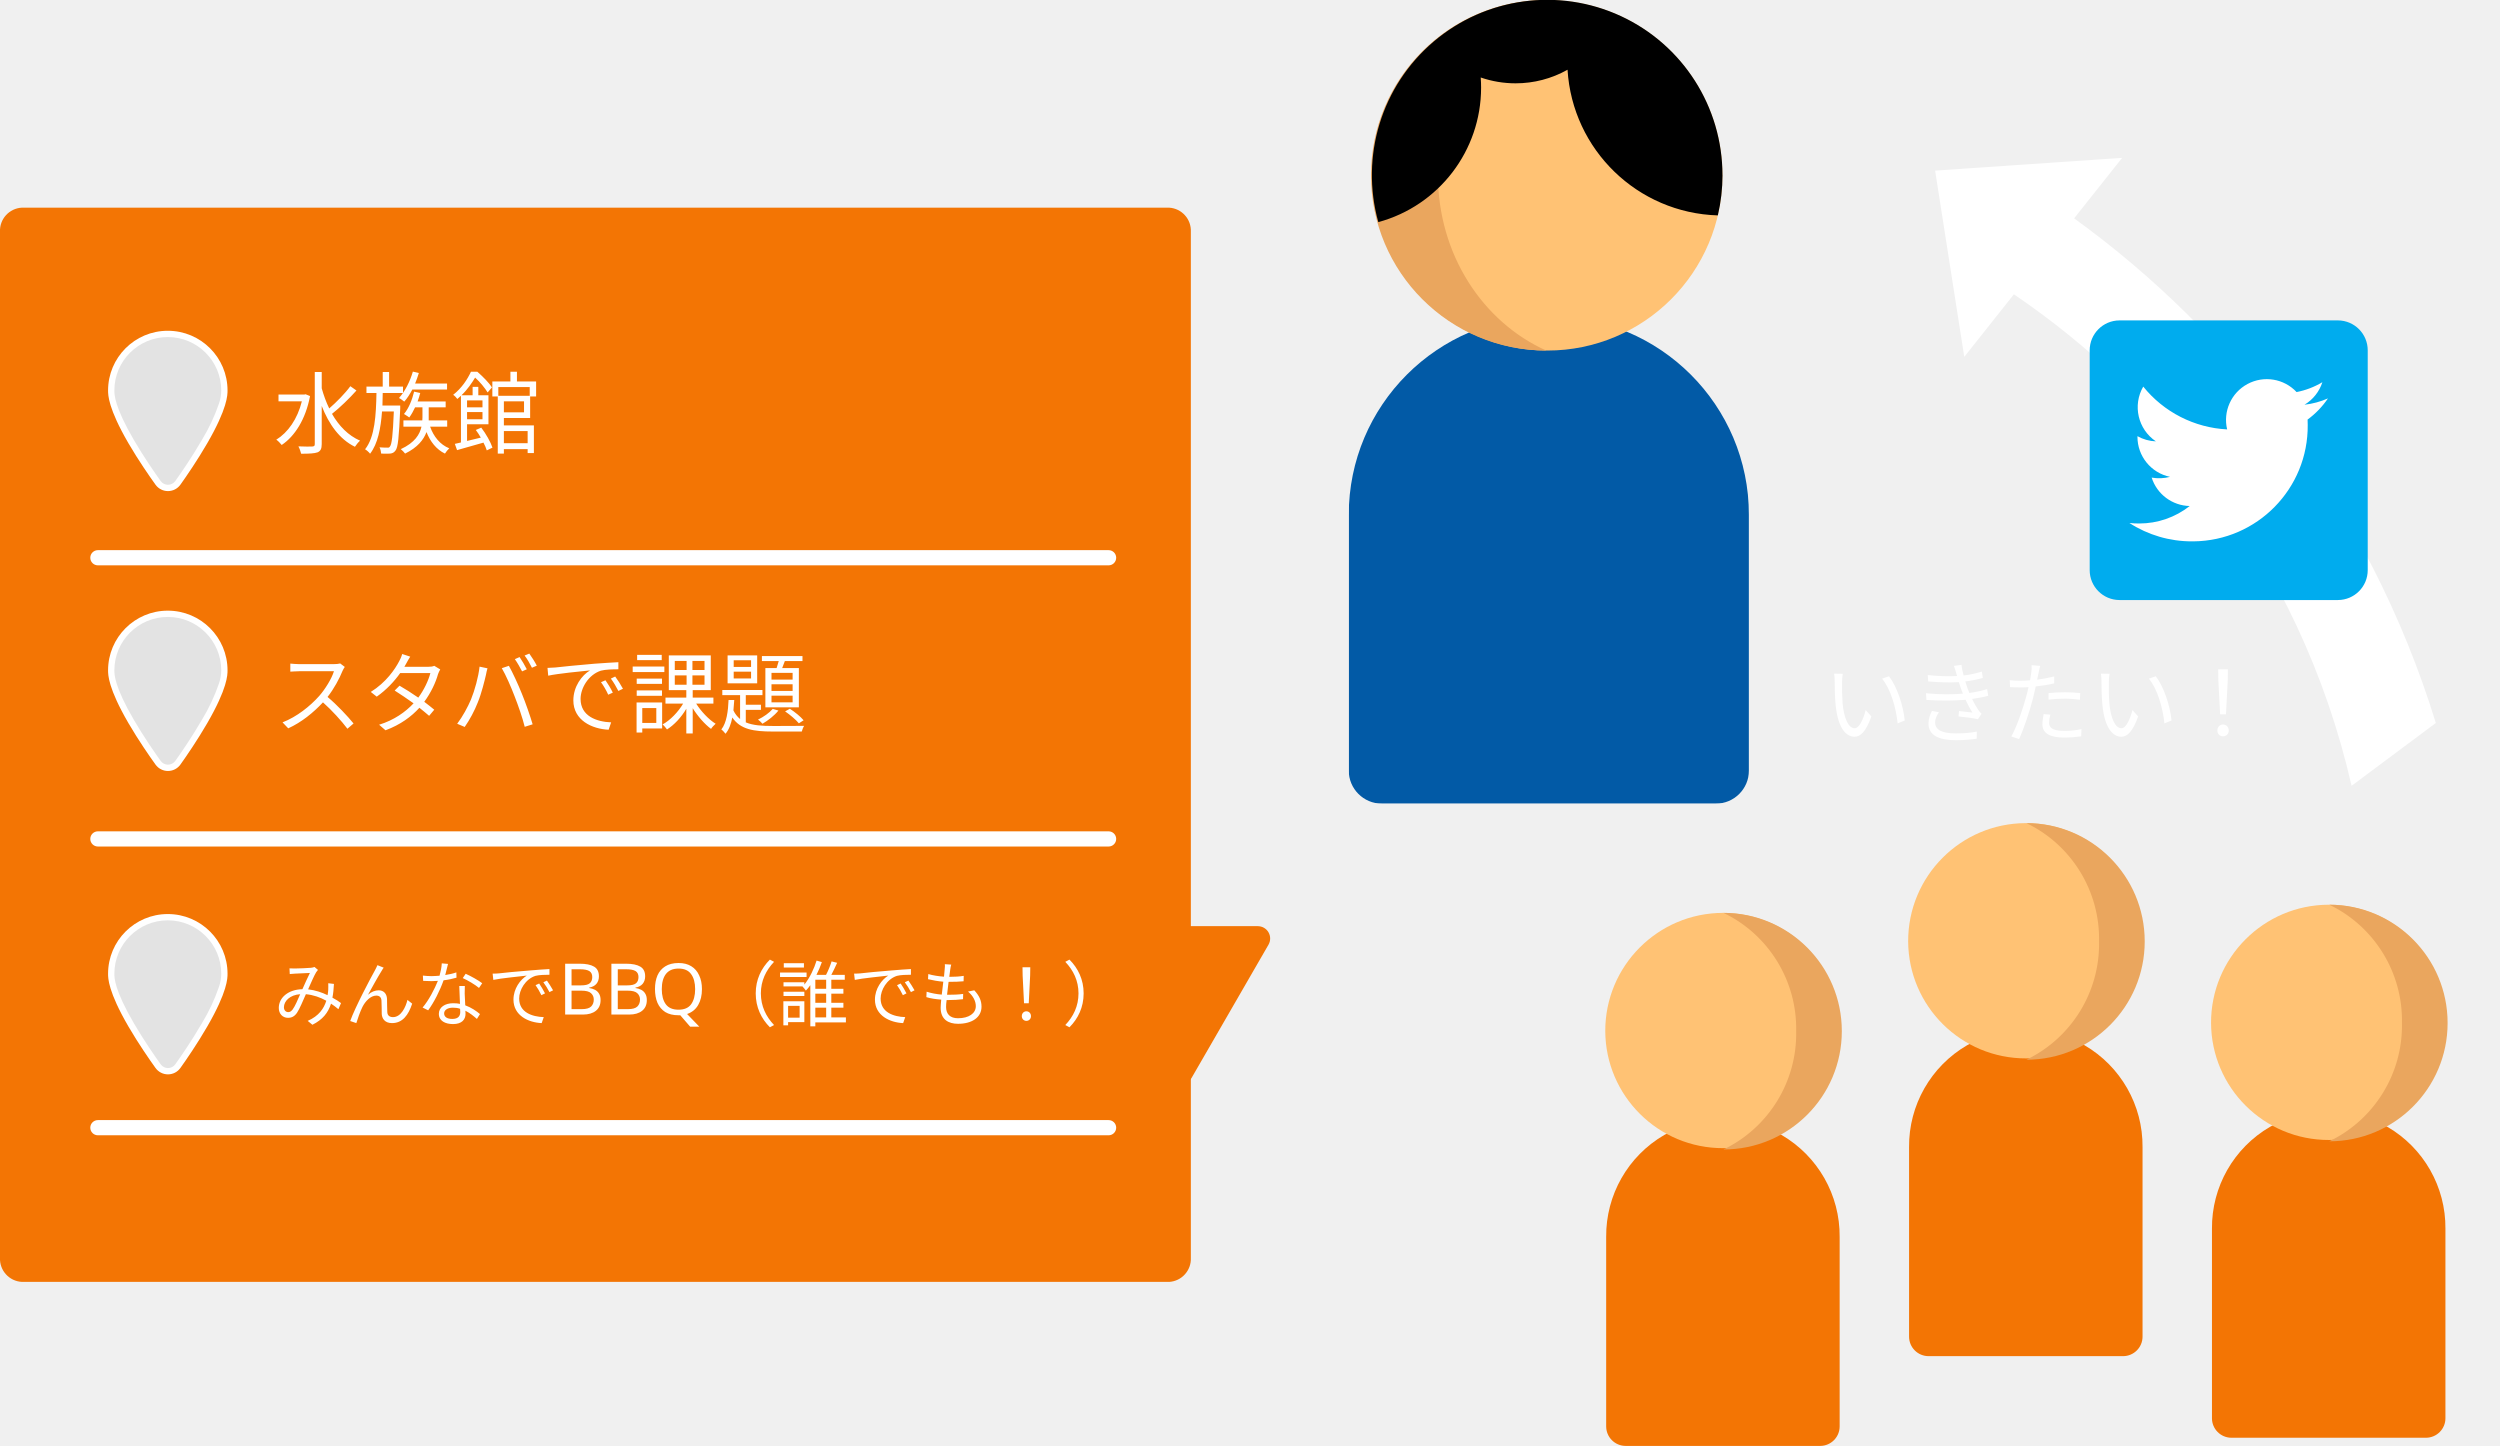
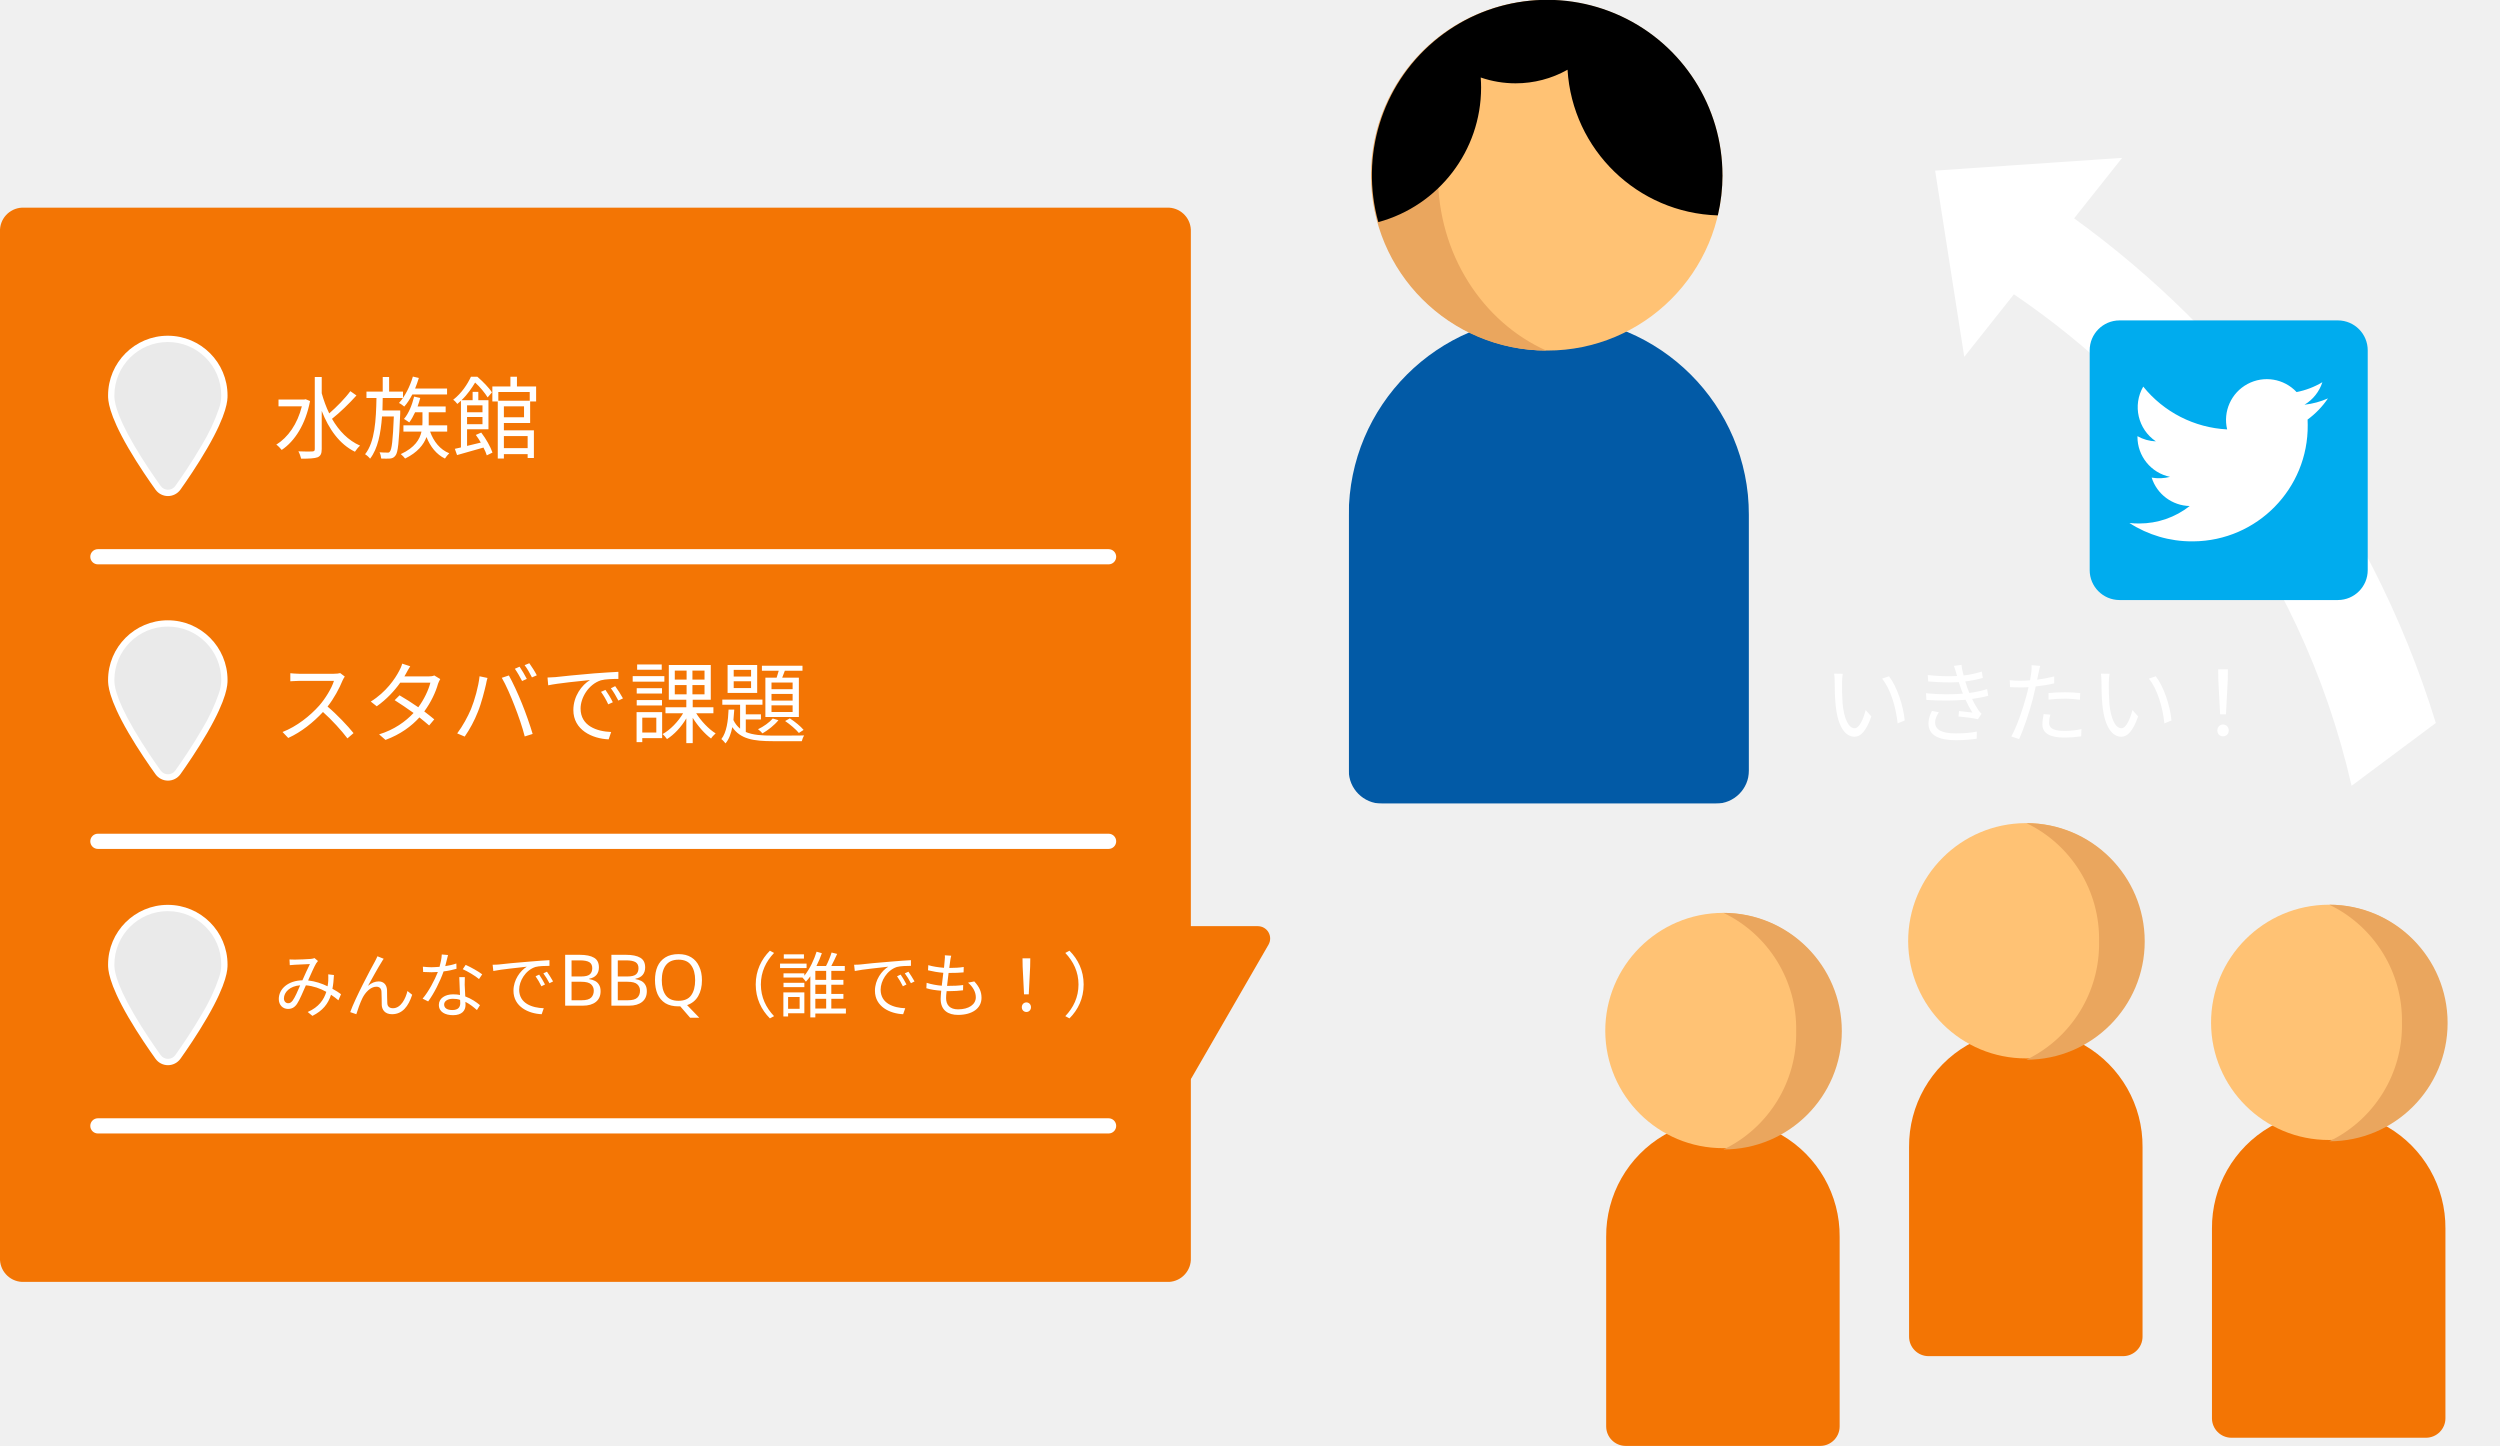
<svg xmlns="http://www.w3.org/2000/svg" width="281.132" height="162.597" viewBox="0 0 281.132 162.597">
  <defs>
    <clipPath id="clip-path">
      <rect id="長方形_146" data-name="長方形 146" width="102.288" height="144.411" fill="none" />
    </clipPath>
    <clipPath id="clip-path-2">
      <rect id="長方形_131" data-name="長方形 131" width="133.917" height="120.804" fill="none" />
    </clipPath>
    <clipPath id="clip-path-3">
      <rect id="長方形_155" data-name="長方形 155" width="45" height="90.372" fill="none" />
    </clipPath>
    <clipPath id="clip-path-4">
      <rect id="長方形_154" data-name="長方形 154" width="45" height="54.782" fill="none" />
    </clipPath>
    <clipPath id="clip-path-5">
      <rect id="長方形_157" data-name="長方形 157" width="94.58" height="144.843" fill="none" />
    </clipPath>
    <clipPath id="clip-path-6">
      <rect id="長方形_158" data-name="長方形 158" width="26.255" height="36.702" fill="none" />
    </clipPath>
    <clipPath id="clip-path-7">
      <rect id="長方形_159" data-name="長方形 159" width="26.254" height="36.702" fill="none" />
    </clipPath>
  </defs>
-   <text id="いきたい_" data-name="いきたい！" transform="translate(204.988 82.754)" fill="#fff" font-size="10" font-family="HiraginoSans-W3, Hiragino Sans">
+   <text id="いきたい_" data-name="いきたい！" transform="translate(204.987 82.754)" fill="#fff" font-size="10" font-family="HiraginoSans-W3, Hiragino Sans">
    <tspan x="0" y="0">いきたい！</tspan>
  </text>
-   <g id="グループ_195" data-name="グループ 195" transform="translate(0 23.352)">
+   <g id="グループ_201" data-name="グループ 201" transform="translate(0 23.352)">
    <g id="グループ_114" data-name="グループ 114" transform="translate(0)" clip-path="url(#clip-path-2)">
      <path id="パス_26" data-name="パス 26" d="M186.149,120.8H57.141a2.6,2.6,0,0,1-2.455-2.72V2.72A2.6,2.6,0,0,1,57.141,0H186.149A2.6,2.6,0,0,1,188.6,2.72V118.083a2.6,2.6,0,0,1-2.455,2.72" transform="translate(-54.686)" fill="#f37504" />
    </g>
  </g>
-   <g id="グループ_196" data-name="グループ 196" transform="translate(-15.483 114.249)" style="isolation: isolate">
+   <g id="グループ_204" data-name="グループ 204" transform="translate(-15.483 114.249)" style="isolation: isolate">
    <g id="グループ_118" data-name="グループ 118" transform="translate(0 0)">
      <g id="グループ_151" data-name="グループ 151">
        <path id="パス_27" data-name="パス 27" d="M15.655,299.24.694,290.6a1.388,1.388,0,0,1,0-2.4l14.961-8.638a1.388,1.388,0,0,1,2.082,1.2v17.276a1.388,1.388,0,0,1-2.082,1.2" transform="translate(283.151 -260.035) rotate(30)" fill="#f37504" />
      </g>
    </g>
  </g>
-   <rect id="長方形_173" data-name="長方形 173" width="115.366" height="1.709" rx="0.855" transform="translate(10.153 61.866)" fill="#fff" />
-   <rect id="長方形_174" data-name="長方形 174" width="115.366" height="1.709" rx="0.855" transform="translate(10.153 93.485)" fill="#fff" />
-   <rect id="長方形_175" data-name="長方形 175" width="115.366" height="1.709" rx="0.855" transform="translate(10.153 125.958)" fill="#fff" />
-   <text id="水族館" transform="translate(30.772 50.211)" fill="#fff" font-size="10" font-family="HiraKakuProN-W3, Hiragino Kaku Gothic ProN">
-     <tspan x="0" y="0">水族館</tspan>
-   </text>
-   <text id="スタバで課題" transform="translate(30.772 81.685)" fill="#fff" font-size="10" font-family="HiraKakuProN-W3, Hiragino Kaku Gothic ProN">
-     <tspan x="0" y="0">スタバで課題</tspan>
-   </text>
-   <text id="みんなでBBQ_誰でも_" data-name="みんなでBBQ（誰でも！）" transform="translate(30.772 114.754)" fill="#fff" font-size="8" font-family="HiraKakuProN-W3, Hiragino Kaku Gothic ProN">
-     <tspan x="0" y="0">みんなでBBQ（誰でも！）</tspan>
-   </text>
-   <g id="グループ_197" data-name="グループ 197" transform="translate(151.671)">
+   <rect id="長方形_176" data-name="長方形 176" width="115.366" height="1.709" rx="0.855" transform="translate(10.153 61.754)" fill="#fff" />
+   <rect id="長方形_177" data-name="長方形 177" width="115.366" height="1.709" rx="0.855" transform="translate(10.153 93.754)" fill="#fff" />
+   <rect id="長方形_178" data-name="長方形 178" width="115.366" height="1.709" rx="0.855" transform="translate(10.153 125.754)" fill="#fff" />
+   <g id="グループ_205" data-name="グループ 205" transform="translate(151.671)">
    <g id="グループ_161" data-name="グループ 161" clip-path="url(#clip-path-3)">
      <g id="グループ_160" data-name="グループ 160" transform="translate(0 35.589)" style="isolation: isolate">
        <g id="グループ_159" data-name="グループ 159">
          <g id="グループ_158" data-name="グループ 158" clip-path="url(#clip-path-4)">
            <path id="パス_54" data-name="パス 54" d="M41.281,150.478H3.719A3.719,3.719,0,0,1,0,146.759V118.01A22.314,22.314,0,0,1,22.314,95.7h.372A22.314,22.314,0,0,1,45,118.01v28.749a3.719,3.719,0,0,1-3.719,3.719" transform="translate(0 -95.696)" fill="#025aa6" />
          </g>
        </g>
      </g>
      <path id="パス_55" data-name="パス 55" d="M46.421,19.711A19.711,19.711,0,1,1,26.711,0,19.711,19.711,0,0,1,46.421,19.711" transform="translate(-4.397)" fill="#ffc274" />
      <path id="パス_56" data-name="パス 56" d="M14.432,19.715c0-8.889,5.028-16.505,12.173-19.708a19.708,19.708,0,0,0,0,39.416C19.46,36.22,14.432,28.6,14.432,19.715" transform="translate(-4.397 -0.004)" fill="#eaa65e" />
      <path id="パス_57" data-name="パス 57" d="M46.421,19.711a19.711,19.711,0,1,0-38.7,5.268A15.673,15.673,0,0,0,19.279,9.855c0-.385-.013-.766-.042-1.141a12.008,12.008,0,0,0,3.92.656A11.889,11.889,0,0,0,29,7.842,17.448,17.448,0,0,0,45.9,24.222a19.751,19.751,0,0,0,.525-4.511" transform="translate(-4.397)" />
    </g>
  </g>
-   <g id="グループ_198" data-name="グループ 198" transform="translate(180.517 17.754)">
+   <g id="グループ_208" data-name="グループ 208" transform="translate(180.517 17.754)">
    <g id="グループ_165" data-name="グループ 165">
      <g id="グループ_164" data-name="グループ 164" clip-path="url(#clip-path-5)">
        <path id="パス_58" data-name="パス 58" d="M178.283,63.541,168.8,70.612a89.116,89.116,0,0,0-16.021-34.243,90.967,90.967,0,0,0-21.951-21.027l-5.581,7.035L121.97,1.434,143,0l-5.4,6.8a108.721,108.721,0,0,1,23.584,23.3,108.364,108.364,0,0,1,17.091,33.445" transform="translate(-84.877)" fill="#fff" />
        <rect id="長方形_156" data-name="長方形 156" width="27.565" height="27.722" transform="translate(56.324 20.139)" fill="#fff" />
        <path id="パス_59" data-name="パス 59" d="M207.037,59.759H182.471a3.361,3.361,0,0,0-3.35,3.369V87.835a3.361,3.361,0,0,0,3.35,3.369h24.566a3.36,3.36,0,0,0,3.35-3.369V63.128a3.36,3.36,0,0,0-3.35-3.369m-3.412,11.147c.014.2.014.4.014.6a12.973,12.973,0,0,1-12.846,13.1h-.177a12.909,12.909,0,0,1-7.028-2.066,9.557,9.557,0,0,0,1.1.056,9.144,9.144,0,0,0,5.681-1.965,4.587,4.587,0,0,1-4.278-3.194,4.9,4.9,0,0,0,2.066-.084,4.6,4.6,0,0,1-3.664-4.52v-.056a4.552,4.552,0,0,0,2.071.584,4.633,4.633,0,0,1-1.421-6.159,12.973,12.973,0,0,0,9.435,4.814,4.587,4.587,0,0,1,7.81-4.2,8.947,8.947,0,0,0,2.9-1.109,4.587,4.587,0,0,1-2.01,2.533,9.059,9.059,0,0,0,2.638-.712,9.66,9.66,0,0,1-2.3,2.387" transform="translate(-124.647 -41.482)" fill="#00acee" />
      </g>
    </g>
    <g id="グループ_176" data-name="グループ 176">
      <g id="グループ_178" data-name="グループ 178">
        <g id="グループ_168" data-name="グループ 168" transform="translate(0.102 108.141)" style="isolation: isolate">
          <g id="グループ_167" data-name="グループ 167">
            <g id="グループ_166" data-name="グループ 166" clip-path="url(#clip-path-6)">
              <path id="パス_62" data-name="パス 62" d="M24.4,390.272H2.522a2.194,2.194,0,0,1-2.188-2.2v-21.3a13.128,13.128,0,1,1,26.255,0v21.3a2.194,2.194,0,0,1-2.188,2.2" transform="translate(-0.334 -353.57)" fill="#f37504" />
            </g>
          </g>
        </g>
        <path id="パス_63" data-name="パス 63" d="M0,290.875a13.229,13.229,0,1,0,13.229-13.3A13.267,13.267,0,0,0,0,290.875" transform="translate(0 -192.674)" fill="#ffc274" />
        <path id="パス_64" data-name="パス 64" d="M51.9,290.879a14.456,14.456,0,0,0-8.17-13.3,13.3,13.3,0,0,1,0,26.606,14.456,14.456,0,0,0,8.17-13.3" transform="translate(-30.432 -192.678)" fill="#eaa65e" />
        <g id="グループ_171" data-name="グループ 171" transform="translate(34.163 98.047)" style="isolation: isolate">
          <g id="グループ_170" data-name="グループ 170">
            <g id="グループ_169" data-name="グループ 169" clip-path="url(#clip-path-7)">
              <path id="パス_65" data-name="パス 65" d="M136.4,357.272H114.522a2.194,2.194,0,0,1-2.188-2.2v-21.3a13.128,13.128,0,1,1,26.255,0v21.3a2.194,2.194,0,0,1-2.188,2.2" transform="translate(-112.334 -320.57)" fill="#f37504" />
            </g>
          </g>
        </g>
        <path id="パス_66" data-name="パス 66" d="M112,257.875a13.229,13.229,0,1,0,13.229-13.3A13.267,13.267,0,0,0,112,257.875" transform="translate(-77.939 -169.767)" fill="#ffc274" />
        <path id="パス_67" data-name="パス 67" d="M163.9,257.879a14.456,14.456,0,0,0-8.17-13.3,13.3,13.3,0,0,1,0,26.606,14.456,14.456,0,0,0,8.17-13.3" transform="translate(-108.371 -169.772)" fill="#eaa65e" />
        <g id="グループ_174" data-name="グループ 174" transform="translate(68.224 107.223)" style="isolation: isolate">
          <g id="グループ_173" data-name="グループ 173">
            <g id="グループ_172" data-name="グループ 172" clip-path="url(#clip-path-7)">
              <path id="パス_68" data-name="パス 68" d="M248.4,387.272H226.522a2.194,2.194,0,0,1-2.188-2.2v-21.3a13.128,13.128,0,1,1,26.255,0v21.3a2.194,2.194,0,0,1-2.188,2.2" transform="translate(-224.334 -350.57)" fill="#f37504" />
            </g>
          </g>
        </g>
        <path id="パス_69" data-name="パス 69" d="M224,287.875a13.229,13.229,0,1,0,13.229-13.3A13.267,13.267,0,0,0,224,287.875" transform="translate(-155.878 -190.592)" fill="#ffc274" />
        <path id="パス_70" data-name="パス 70" d="M275.9,287.879a14.456,14.456,0,0,0-8.17-13.3,13.3,13.3,0,0,1,0,26.606,14.456,14.456,0,0,0,8.17-13.3" transform="translate(-186.31 -190.596)" fill="#eaa65e" />
      </g>
    </g>
  </g>
-   <path id="パス_79" data-name="パス 79" d="M16.736,28.029a1.722,1.722,0,0,1-1.4-.717c-.65-.906-1.91-2.716-3.045-4.663C10,18.71,10,17.21,10,16.717a6.717,6.717,0,1,1,13.434,0c0,.492,0,1.991-2.277,5.927-1.126,1.947-2.376,3.757-3.021,4.663a1.721,1.721,0,0,1-1.4.722" transform="translate(2.153 27.196)" fill="#fff" />
-   <path id="パス_80" data-name="パス 80" d="M31.029,41.614a1.013,1.013,0,0,1-.821-.422c-.643-.9-1.888-2.685-3.008-4.607C25,32.812,25,31.455,25,31.009a6.009,6.009,0,0,1,12.019,0,4.532,4.532,0,0,1-.254,1.465,21.041,21.041,0,0,1-1.928,4.108c-1.111,1.921-2.347,3.711-2.985,4.607a1.012,1.012,0,0,1-.823.424" transform="translate(-12.139 12.903)" fill="#e3e3e3" />
-   <path id="パス_81" data-name="パス 81" d="M10,10H23.434V28.029H10Z" transform="translate(2.153 13.352)" fill="none" />
-   <path id="パス_82" data-name="パス 82" d="M16.736,28.029a1.722,1.722,0,0,1-1.4-.717c-.65-.906-1.91-2.716-3.045-4.663C10,18.71,10,17.21,10,16.717a6.717,6.717,0,1,1,13.434,0c0,.492,0,1.991-2.277,5.927-1.126,1.947-2.376,3.757-3.021,4.663a1.721,1.721,0,0,1-1.4.722" transform="translate(2.153 58.67)" fill="#fff" />
-   <path id="パス_83" data-name="パス 83" d="M31.029,41.614a1.013,1.013,0,0,1-.821-.422c-.643-.9-1.888-2.685-3.008-4.607C25,32.812,25,31.455,25,31.009a6.009,6.009,0,0,1,12.019,0,4.532,4.532,0,0,1-.254,1.465,21.041,21.041,0,0,1-1.928,4.108c-1.111,1.921-2.347,3.711-2.985,4.607a1.012,1.012,0,0,1-.823.424" transform="translate(-12.139 44.377)" fill="#e3e3e3" />
-   <path id="パス_84" data-name="パス 84" d="M10,10H23.434V28.029H10Z" transform="translate(2.153 51.902)" fill="none" />
-   <path id="パス_85" data-name="パス 85" d="M16.736,28.029a1.722,1.722,0,0,1-1.4-.717c-.65-.906-1.91-2.716-3.045-4.663C10,18.71,10,17.21,10,16.717a6.717,6.717,0,1,1,13.434,0c0,.492,0,1.991-2.277,5.927-1.126,1.947-2.376,3.757-3.021,4.663a1.721,1.721,0,0,1-1.4.722" transform="translate(2.153 92.787)" fill="#fff" />
-   <path id="パス_86" data-name="パス 86" d="M31.029,41.614a1.013,1.013,0,0,1-.821-.422c-.643-.9-1.888-2.685-3.008-4.607C25,32.812,25,31.455,25,31.009a6.009,6.009,0,0,1,12.019,0,4.532,4.532,0,0,1-.254,1.465,21.041,21.041,0,0,1-1.928,4.108c-1.111,1.921-2.347,3.711-2.985,4.607a1.012,1.012,0,0,1-.823.424" transform="translate(-12.139 78.494)" fill="#e3e3e3" />
-   <path id="パス_87" data-name="パス 87" d="M10,10H23.434V28.029H10Z" transform="translate(2.153 92.787)" fill="none" />
+   <g id="グループ_215" data-name="グループ 215" transform="translate(-8874.138 -14068.688)">
+     <text id="水族館" transform="translate(8904.91 14119.457)" fill="#fff" font-size="10" font-family="HiraKakuProN-W3, Hiragino Kaku Gothic ProN">
+       <tspan x="0" y="0">水族館</tspan>
+     </text>
+     <g id="グループ_212" data-name="グループ 212" transform="translate(-51.578 278.171)">
+       <path id="パス_123" data-name="パス 123" d="M16.736,28.029a1.722,1.722,0,0,1-1.4-.717c-.65-.906-1.91-2.716-3.045-4.663C10,18.71,10,17.21,10,16.717a6.717,6.717,0,0,1,13.434,0c0,.492,0,1.991-2.277,5.927-1.126,1.947-2.376,3.757-3.021,4.663a1.722,1.722,0,0,1-1.4.722" transform="translate(8927.869 13818.271)" fill="#fff" />
+       <path id="パス_124" data-name="パス 124" d="M31.029,41.614a1.013,1.013,0,0,1-.821-.422c-.643-.9-1.888-2.685-3.008-4.607C25,32.812,25,31.455,25,31.009a6.009,6.009,0,0,1,12.019,0,4.532,4.532,0,0,1-.254,1.465,21.041,21.041,0,0,1-1.928,4.108c-1.111,1.921-2.347,3.711-2.985,4.607a1.012,1.012,0,0,1-.823.424" transform="translate(8913.578 13803.978)" fill="#eaeaea" />
+     </g>
+   </g>
+   <g id="グループ_216" data-name="グループ 216" transform="translate(-8874.138 -14069.409)">
+     <text id="スタバで課題" transform="translate(8904.91 14152.178)" fill="#fff" font-size="10" font-family="HiraKakuProN-W3, Hiragino Kaku Gothic ProN">
+       <tspan x="0" y="0">スタバで課題</tspan>
+     </text>
+     <g id="グループ_213" data-name="グループ 213" transform="translate(-51.578 310.892)">
+       <path id="パス_123-2" data-name="パス 123" d="M16.736,28.029a1.722,1.722,0,0,1-1.4-.717c-.65-.906-1.91-2.716-3.045-4.663C10,18.71,10,17.21,10,16.717a6.717,6.717,0,0,1,13.434,0c0,.492,0,1.991-2.277,5.927-1.126,1.947-2.376,3.757-3.021,4.663a1.722,1.722,0,0,1-1.4.722" transform="translate(8927.869 13818.271)" fill="#fff" />
+       <path id="パス_124-2" data-name="パス 124" d="M31.029,41.614a1.013,1.013,0,0,1-.821-.422c-.643-.9-1.888-2.685-3.008-4.607C25,32.812,25,31.455,25,31.009a6.009,6.009,0,0,1,12.019,0,4.532,4.532,0,0,1-.254,1.465,21.041,21.041,0,0,1-1.928,4.108c-1.111,1.921-2.347,3.711-2.985,4.607a1.012,1.012,0,0,1-.823.424" transform="translate(8913.578 13803.978)" fill="#eaeaea" />
+     </g>
+   </g>
+   <g id="グループ_217" data-name="グループ 217" transform="translate(-8874.138 -14069.279)">
+     <text id="みんなでBBQ_誰でも_" data-name="みんなでBBQ（誰でも！）" transform="translate(8904.91 14183.033)" fill="#fff" font-size="8" font-family="HiraKakuProN-W3, Hiragino Kaku Gothic ProN">
+       <tspan x="0" y="0">みんなでBBQ（誰でも！）</tspan>
+     </text>
+     <g id="グループ_214" data-name="グループ 214" transform="translate(-51.578 342.762)">
+       <path id="パス_123-3" data-name="パス 123" d="M16.736,28.029a1.722,1.722,0,0,1-1.4-.717c-.65-.906-1.91-2.716-3.045-4.663C10,18.71,10,17.21,10,16.717a6.717,6.717,0,0,1,13.434,0c0,.492,0,1.991-2.277,5.927-1.126,1.947-2.376,3.757-3.021,4.663a1.722,1.722,0,0,1-1.4.722" transform="translate(8927.869 13818.271)" fill="#fff" />
+       <path id="パス_124-3" data-name="パス 124" d="M31.029,41.614a1.013,1.013,0,0,1-.821-.422c-.643-.9-1.888-2.685-3.008-4.607C25,32.812,25,31.455,25,31.009a6.009,6.009,0,0,1,12.019,0,4.532,4.532,0,0,1-.254,1.465,21.041,21.041,0,0,1-1.928,4.108c-1.111,1.921-2.347,3.711-2.985,4.607a1.012,1.012,0,0,1-.823.424" transform="translate(8913.578 13803.978)" fill="#eaeaea" />
+     </g>
+   </g>
</svg>
